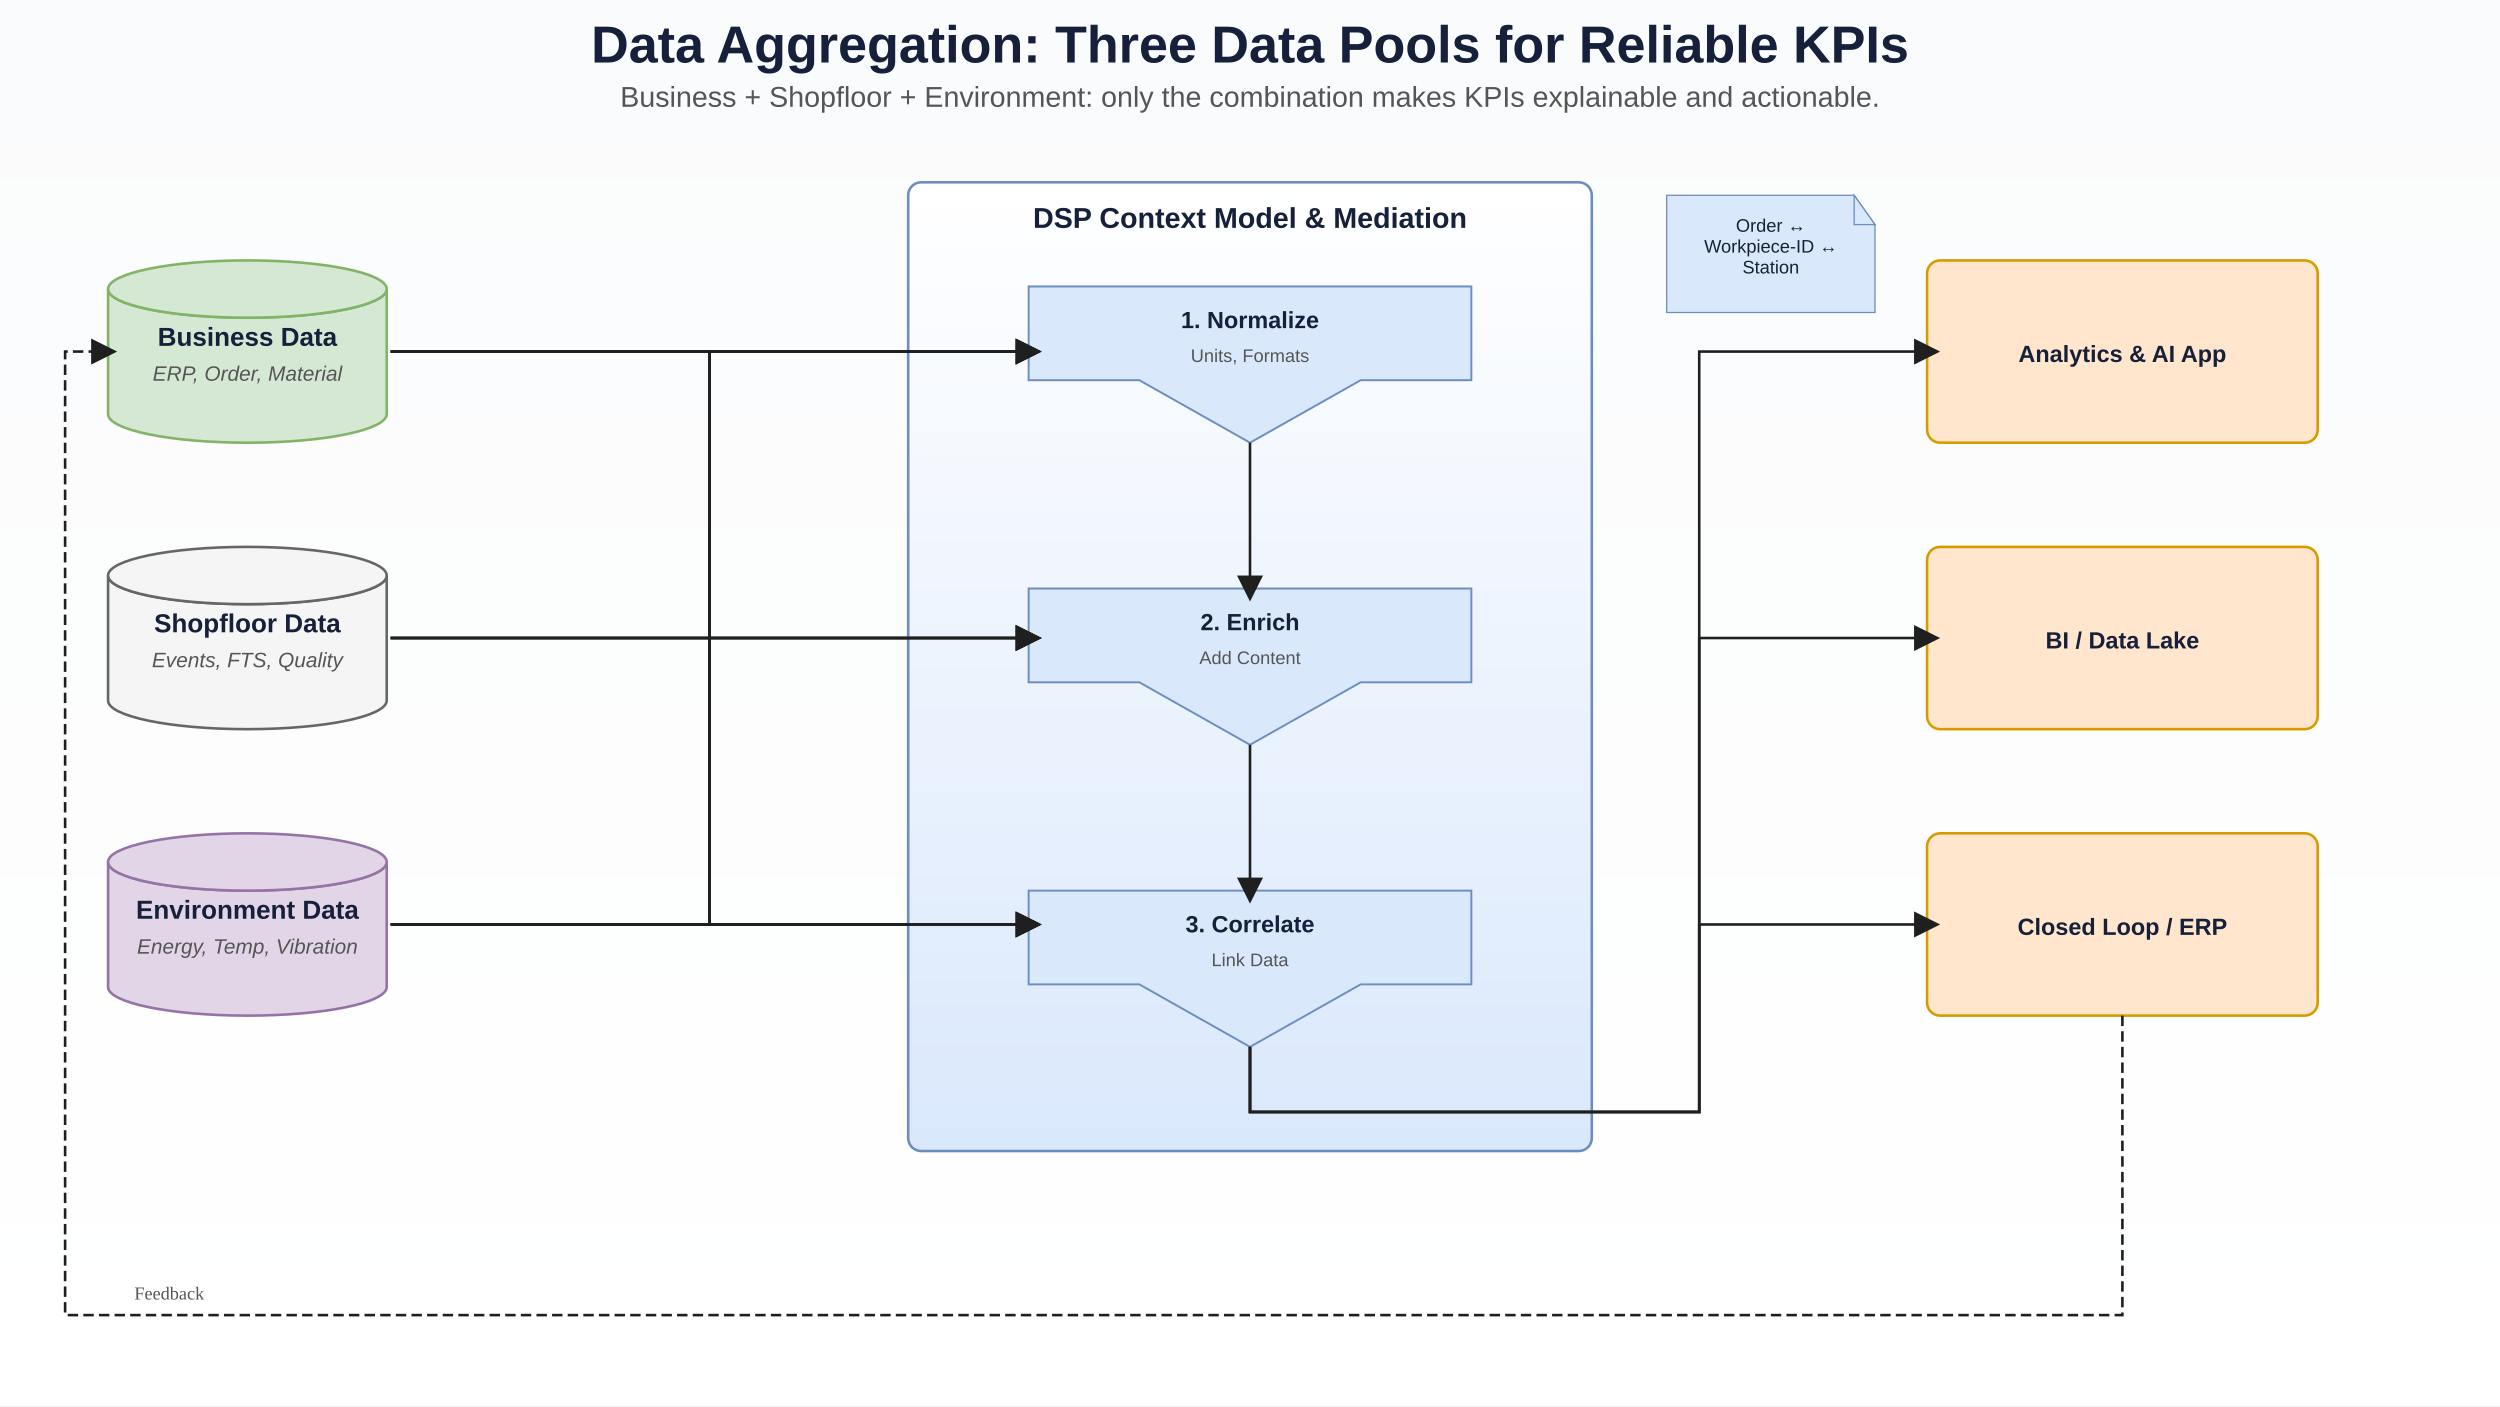
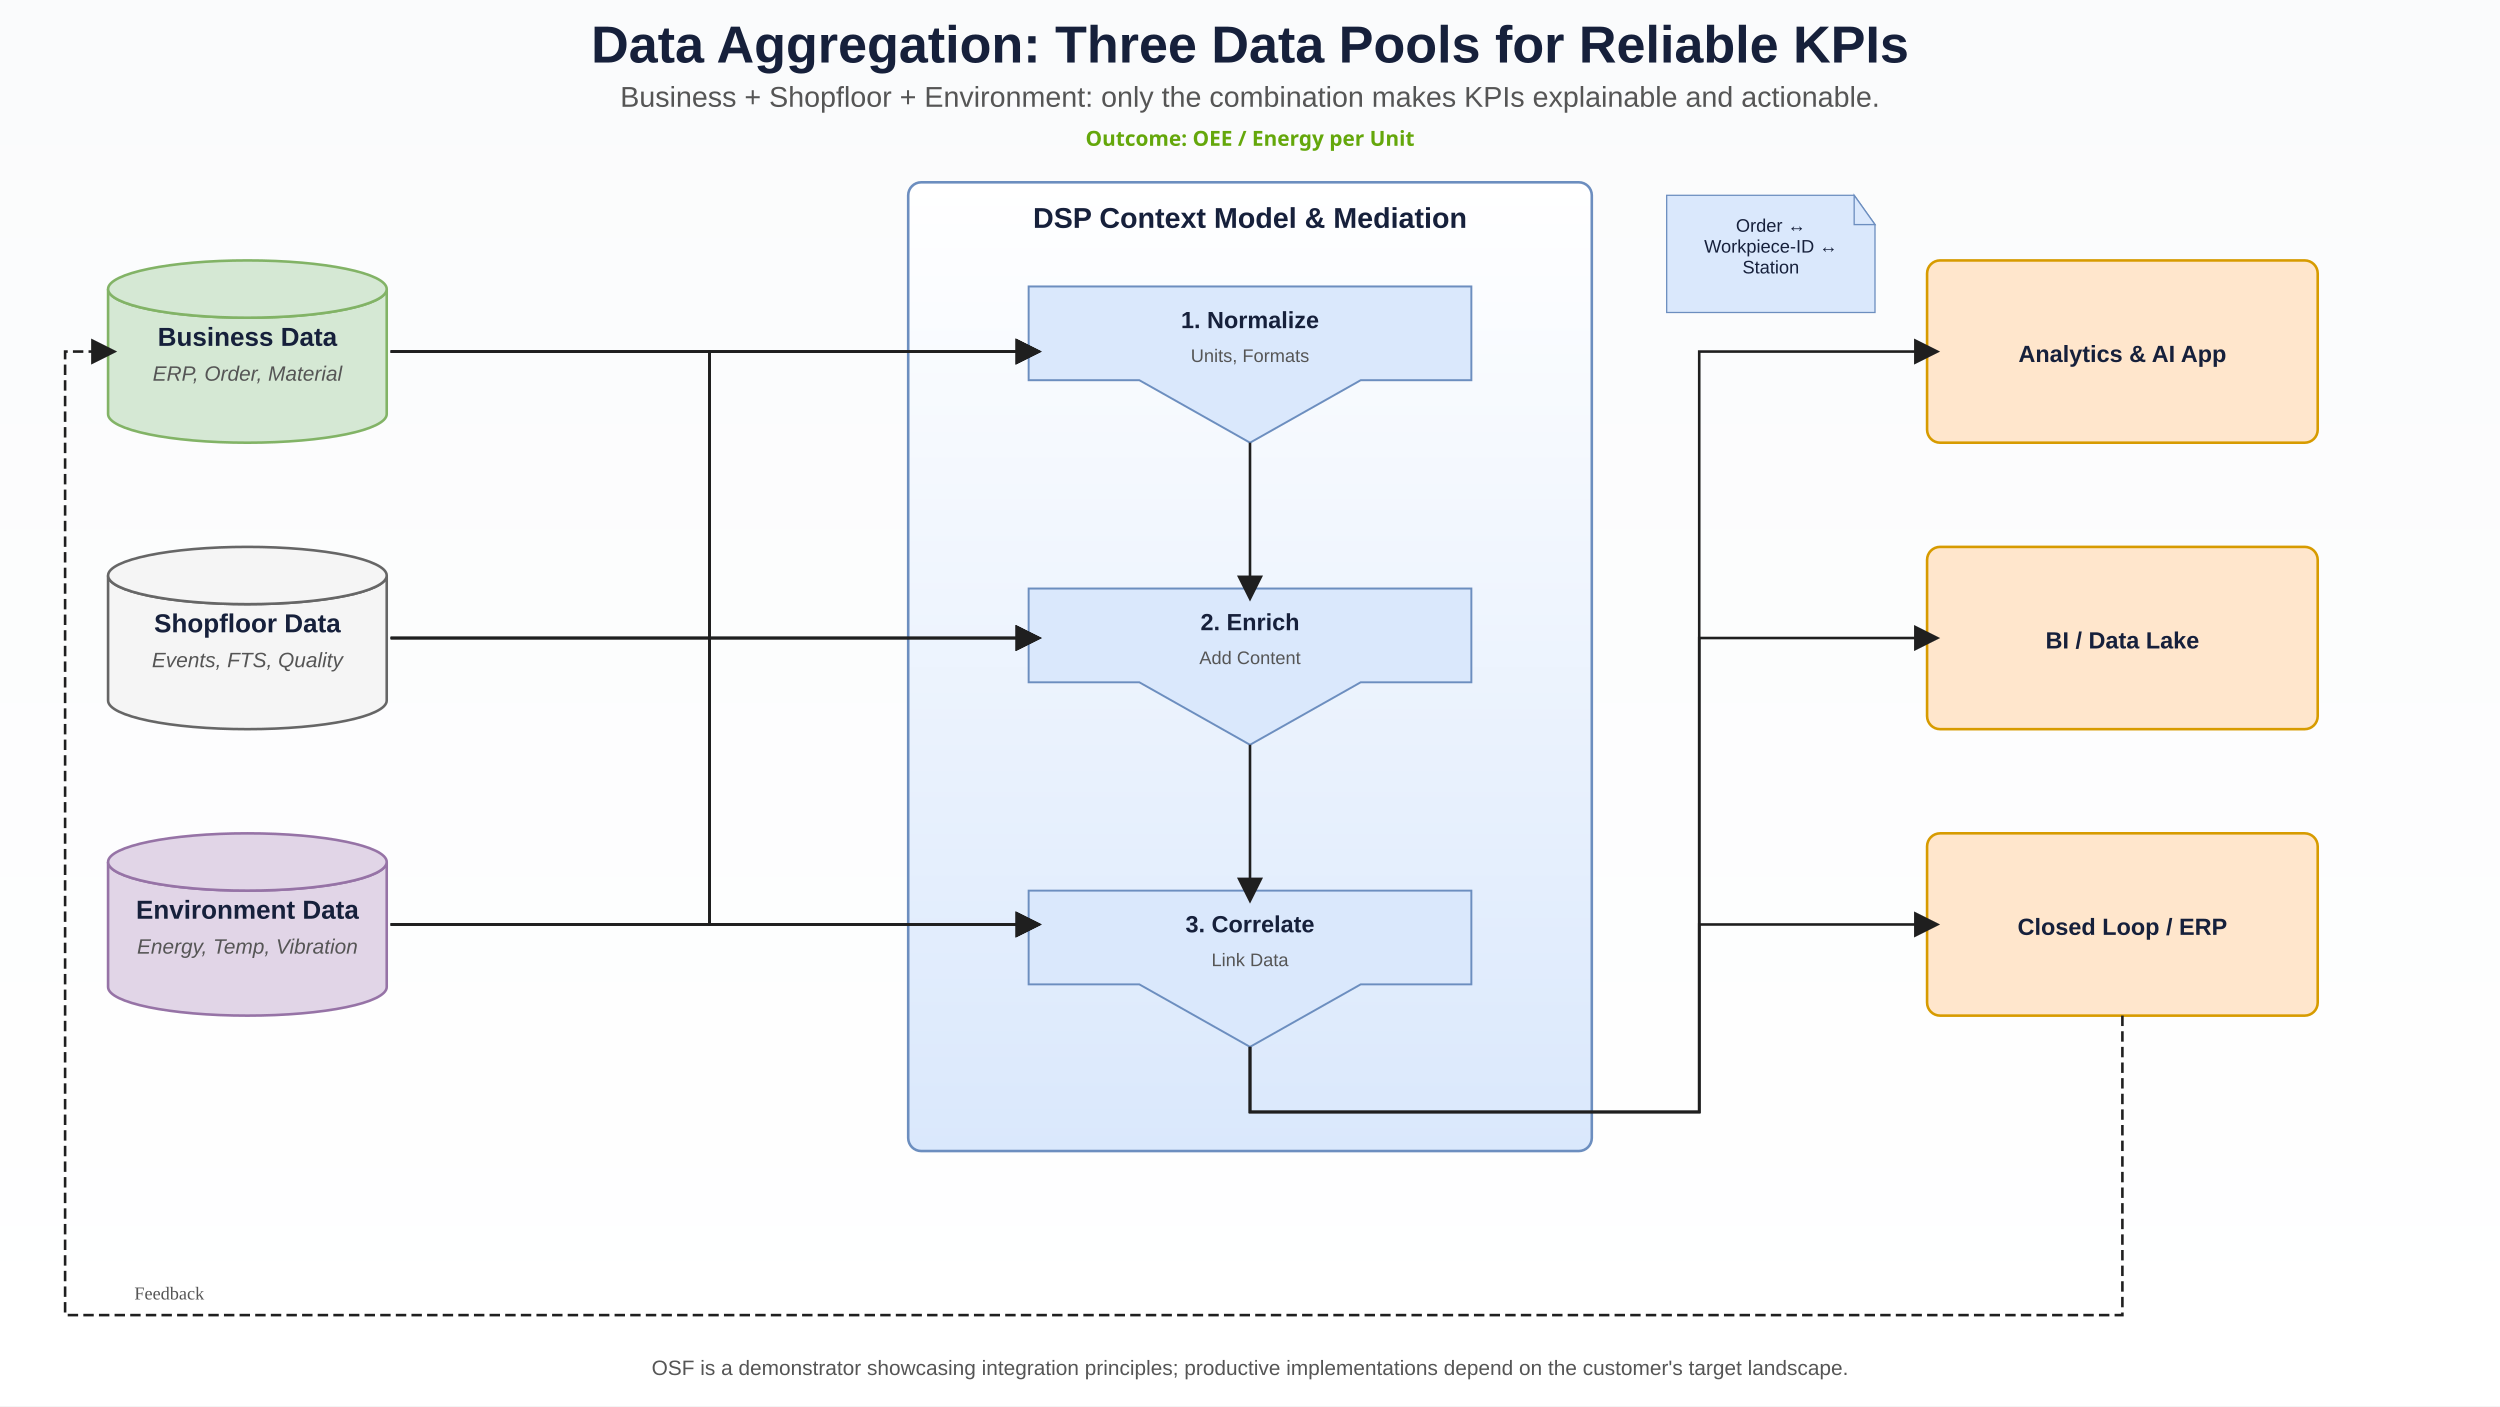
<svg xmlns="http://www.w3.org/2000/svg" width="1920" height="1080" viewBox="0 0 1920 1080">
  <defs>
    <linearGradient id="uc02_bgGrad" x1="0" y1="0" x2="0" y2="1">
      <stop offset="0%" stop-color="#fafbfc" />
      <stop offset="100%" stop-color="#ffffff" />
    </linearGradient>
    <linearGradient id="uc02_dspGrad" x1="0" y1="0" x2="0" y2="1">
      <stop offset="0%" stop-color="#ffffff" />
      <stop offset="100%" stop-color="#dae8fc" />
    </linearGradient>
    <marker id="uc02_arrow" markerWidth="10" markerHeight="10" refX="5" refY="5" orient="auto">
      <polygon points="0,0 10,5 0,10" fill="#1f1f1f" />
    </marker>
    <style>
        .uc02-title { font: 700 40px "Segoe UI",Arial,sans-serif; fill: #16203b; }
        .uc02-subtitle { font: 400 22px "Segoe UI",Arial,sans-serif; fill: #555555; }
        .uc02-panel-title { font: 700 22px "Segoe UI",Arial,sans-serif; fill: #16203b; }
        .uc02-source-title { font: 700 20px "Segoe UI",Arial,sans-serif; fill: #16203b; }
        .uc02-source-sub { font: 400 16px "Segoe UI",Arial,sans-serif; fill: #555555; font-style: italic; }
        .uc02-step-title { font: 700 18px "Segoe UI",Arial,sans-serif; fill: #16203b; }
        .uc02-step-sub { font: 400 14px "Segoe UI",Arial,sans-serif; fill: #555555; }
        .uc02-target { font: 700 18px "Segoe UI",Arial,sans-serif; fill: #16203b; }
        .uc02-note { font: 400 14px "Segoe UI",Arial,sans-serif; fill: #16203b; }
        .uc02-footer { font: 400 16px "Segoe UI",Arial,sans-serif; fill: #555555; }
      </style>
  </defs>
  <g id="uc02_root">
    <rect x="0" y="0" width="1920" height="1080" fill="url(#uc02_bgGrad)" />
    <g id="uc02_title">
      <text x="960" y="48" text-anchor="middle" class="uc02-title">Data Aggregation: Three Data Pools for Reliable KPIs</text>
    </g>
    <g id="uc02_subtitle">
      <text x="960" y="82" text-anchor="middle" class="uc02-subtitle">Business + Shopfloor + Environment: only the combination makes KPIs explainable and actionable.</text>
+     </g>
+     <g id="uc02_outcome">
+       <text x="960" y="112" text-anchor="middle" font-family="Segoe UI" font-weight="600" font-size="16" fill="#64a70b">Outcome: OEE / Energy per Unit</text>
+     </g>
+     <g id="uc02_footer">
+       <text x="960" y="1056" text-anchor="middle" class="uc02-footer">OSF is a demonstrator showcasing integration principles; productive implementations depend on the customer's target landscape.</text>
    </g>
    <g id="uc02_col_sources">
      <g id="uc02_src_business">
        <path d="M 83 222 A 107 22 0 0 0 297 222 L 297 318 A 107 22 0 0 1 83 318 Z" fill="#d5e8d4" stroke="#82b366" stroke-width="2" />
        <ellipse cx="190" cy="222" rx="107" ry="22" fill="#d5e8d4" stroke="#82b366" stroke-width="2" />
        <text x="190" y="265.6" text-anchor="middle" class="uc02-source-title">Business Data</text>
        <text x="190" y="292.4" text-anchor="middle" class="uc02-source-sub">ERP, Order, Material</text>
      </g>
      <g id="uc02_src_shopfloor">
        <path d="M 83 442 A 107 22 0 0 0 297 442 L 297 538 A 107 22 0 0 1 83 538 Z" fill="#f5f5f5" stroke="#666666" stroke-width="2" />
        <ellipse cx="190" cy="442" rx="107" ry="22" fill="#f5f5f5" stroke="#666666" stroke-width="2" />
        <text x="190" y="485.6" text-anchor="middle" class="uc02-source-title">Shopfloor Data</text>
        <text x="190" y="512.4" text-anchor="middle" class="uc02-source-sub">Events, FTS, Quality</text>
      </g>
      <g id="uc02_src_env">
        <path d="M 83 662 A 107 22 0 0 0 297 662 L 297 758 A 107 22 0 0 1 83 758 Z" fill="#e1d5e7" stroke="#9673a6" stroke-width="2" />
        <ellipse cx="190" cy="662" rx="107" ry="22" fill="#e1d5e7" stroke="#9673a6" stroke-width="2" />
        <text x="190" y="705.6" text-anchor="middle" class="uc02-source-title">Environment Data</text>
        <text x="190" y="732.4" text-anchor="middle" class="uc02-source-sub">Energy, Temp, Vibration</text>
      </g>
    </g>
    <g id="uc02_container_dsp">
      <rect id="uc02_container_dsp_rect" x="697.5" y="140" width="525" height="744" rx="10" fill="url(#uc02_dspGrad)" stroke="#6c8ebf" stroke-width="2" />
      <text x="960" y="175" text-anchor="middle" class="uc02-panel-title">DSP Context Model &amp; Mediation</text>
      <g id="uc02_step_normalize">
        <path d="M 790 220 L 1130 220 L 1130 292 L 1045 292 L 960 340 L 875 292 L 790 292 Z" fill="#dae8fc" stroke="#6c8ebf" stroke-width="1.5" />
        <text x="960" y="252" text-anchor="middle" class="uc02-step-title">1. Normalize</text>
        <text x="960" y="278" text-anchor="middle" class="uc02-step-sub">Units, Formats</text>
      </g>
      <g id="uc02_step_enrich">
        <path d="M 790 452 L 1130 452 L 1130 524 L 1045 524 L 960 572 L 875 524 L 790 524 Z" fill="#dae8fc" stroke="#6c8ebf" stroke-width="1.5" />
        <text x="960" y="484" text-anchor="middle" class="uc02-step-title">2. Enrich</text>
        <text x="960" y="510" text-anchor="middle" class="uc02-step-sub">Add Content</text>
      </g>
      <g id="uc02_step_correlate">
        <path d="M 790 684 L 1130 684 L 1130 756 L 1045 756 L 960 804 L 875 756 L 790 756 Z" fill="#dae8fc" stroke="#6c8ebf" stroke-width="1.5" />
        <text x="960" y="716" text-anchor="middle" class="uc02-step-title">3. Correlate</text>
        <text x="960" y="742" text-anchor="middle" class="uc02-step-sub">Link Data</text>
      </g>
    </g>
    <g id="uc02_note_context">
      <path d="M 1280 150 L 1424 150 L 1440 172.5 L 1440 240 L 1280 240 Z" fill="#dae8fc" stroke="#6c8ebf" stroke-width="1" />
      <path d="M 1424 150 L 1424 172.5 L 1440 172.5 Z" fill="#dae8fc" stroke="#6c8ebf" stroke-width="1" />
      <text x="1360" y="178" text-anchor="middle" class="uc02-note">Order ↔</text>
      <text x="1360" y="194" text-anchor="middle" class="uc02-note">Workpiece-ID ↔</text>
      <text x="1360" y="210" text-anchor="middle" class="uc02-note">Station</text>
    </g>
    <g id="uc02_col_targets">
      <g id="uc02_tgt_analytics">
        <rect x="1480" y="200" width="300" height="140" rx="10" ry="10" fill="#ffe6cc" stroke="#d79b00" stroke-width="2" />
        <text x="1630" y="278" text-anchor="middle" class="uc02-target">Analytics &amp; AI App</text>
      </g>
      <g id="uc02_tgt_bi">
        <rect x="1480" y="420" width="300" height="140" rx="10" ry="10" fill="#ffe6cc" stroke="#d79b00" stroke-width="2" />
        <text x="1630" y="498" text-anchor="middle" class="uc02-target">BI / Data Lake</text>
      </g>
      <g id="uc02_tgt_closed_loop">
        <rect x="1480" y="640" width="300" height="140" rx="10" ry="10" fill="#ffe6cc" stroke="#d79b00" stroke-width="2" />
        <text x="1630" y="718" text-anchor="middle" class="uc02-target">Closed Loop / ERP</text>
      </g>
    </g>
    <g id="uc02_connections">
      <path id="uc02_conn_business_norm" d="M 300 270 L 790 270" stroke="#1f1f1f" stroke-width="2" fill="none" marker-end="url(#uc02_arrow)" />
      <path id="uc02_conn_business_enrich" d="M 300 270 L 545 270 L 545 490 L 790 490" stroke="#1f1f1f" stroke-width="2" fill="none" marker-end="url(#uc02_arrow)" />
      <path id="uc02_conn_business_corr" d="M 300 270 L 545 270 L 545 710 L 790 710" stroke="#1f1f1f" stroke-width="2" fill="none" marker-end="url(#uc02_arrow)" />
      <path id="uc02_conn_shopfloor_norm" d="M 300 490 L 545 490 L 545 270 L 790 270" stroke="#1f1f1f" stroke-width="2" fill="none" marker-end="url(#uc02_arrow)" />
      <path id="uc02_conn_shopfloor_enrich" d="M 300 490 L 790 490" stroke="#1f1f1f" stroke-width="2" fill="none" marker-end="url(#uc02_arrow)" />
      <path id="uc02_conn_shopfloor_corr" d="M 300 490 L 545 490 L 545 710 L 790 710" stroke="#1f1f1f" stroke-width="2" fill="none" marker-end="url(#uc02_arrow)" />
      <path id="uc02_conn_env_norm" d="M 300 710 L 545 710 L 545 270 L 790 270" stroke="#1f1f1f" stroke-width="2" fill="none" marker-end="url(#uc02_arrow)" />
      <path id="uc02_conn_env_enrich" d="M 300 710 L 545 710 L 545 490 L 790 490" stroke="#1f1f1f" stroke-width="2" fill="none" marker-end="url(#uc02_arrow)" />
      <path id="uc02_conn_env_corr" d="M 300 710 L 790 710" stroke="#1f1f1f" stroke-width="2" fill="none" marker-end="url(#uc02_arrow)" />
      <line id="uc02_conn_norm_enrich" x1="960" y1="340" x2="960" y2="452" stroke="#1f1f1f" stroke-width="2" marker-end="url(#uc02_arrow)" />
      <line id="uc02_conn_enrich_corr" x1="960" y1="572" x2="960" y2="684" stroke="#1f1f1f" stroke-width="2" marker-end="url(#uc02_arrow)" />
      <path id="uc02_conn_corr_analytics" d="M 960 804 L 960 854 L 1305 854 L 1305 270 L 1480 270" stroke="#1f1f1f" stroke-width="2" fill="none" marker-end="url(#uc02_arrow)" />
      <path id="uc02_conn_corr_bi" d="M 960 804 L 960 854 L 1305 854 L 1305 490 L 1480 490" stroke="#1f1f1f" stroke-width="2" fill="none" marker-end="url(#uc02_arrow)" />
      <path id="uc02_conn_corr_closed" d="M 960 804 L 960 854 L 1305 854 L 1305 710 L 1480 710" stroke="#1f1f1f" stroke-width="2" fill="none" marker-end="url(#uc02_arrow)" />
    </g>
    <g id="uc02_edge_feedback">
      <path d="M 1630 780 L 1630 1010 L 50 1010 L 50 270 L 80 270" stroke="#1f1f1f" stroke-width="2" stroke-dasharray="8 4" fill="none" marker-end="url(#uc02_arrow)" />
      <text x="130" y="998" text-anchor="middle" font-size="14" fill="#555555">Feedback</text>
    </g>
    <g id="uc02_step_description" style="display: none;">
      <rect x="260" y="20" width="1400" height="100" rx="8" ry="8" fill="#64a70b" opacity="0.95" />
      <text id="uc02_step_description_title" x="960" y="48" text-anchor="middle" font-size="24" font-weight="700" fill="#ffffff" />
      <text id="uc02_step_description_text" x="960" y="78" text-anchor="middle" font-size="16" font-weight="400" fill="#ffffff" />
    </g>
  </g>
</svg>
